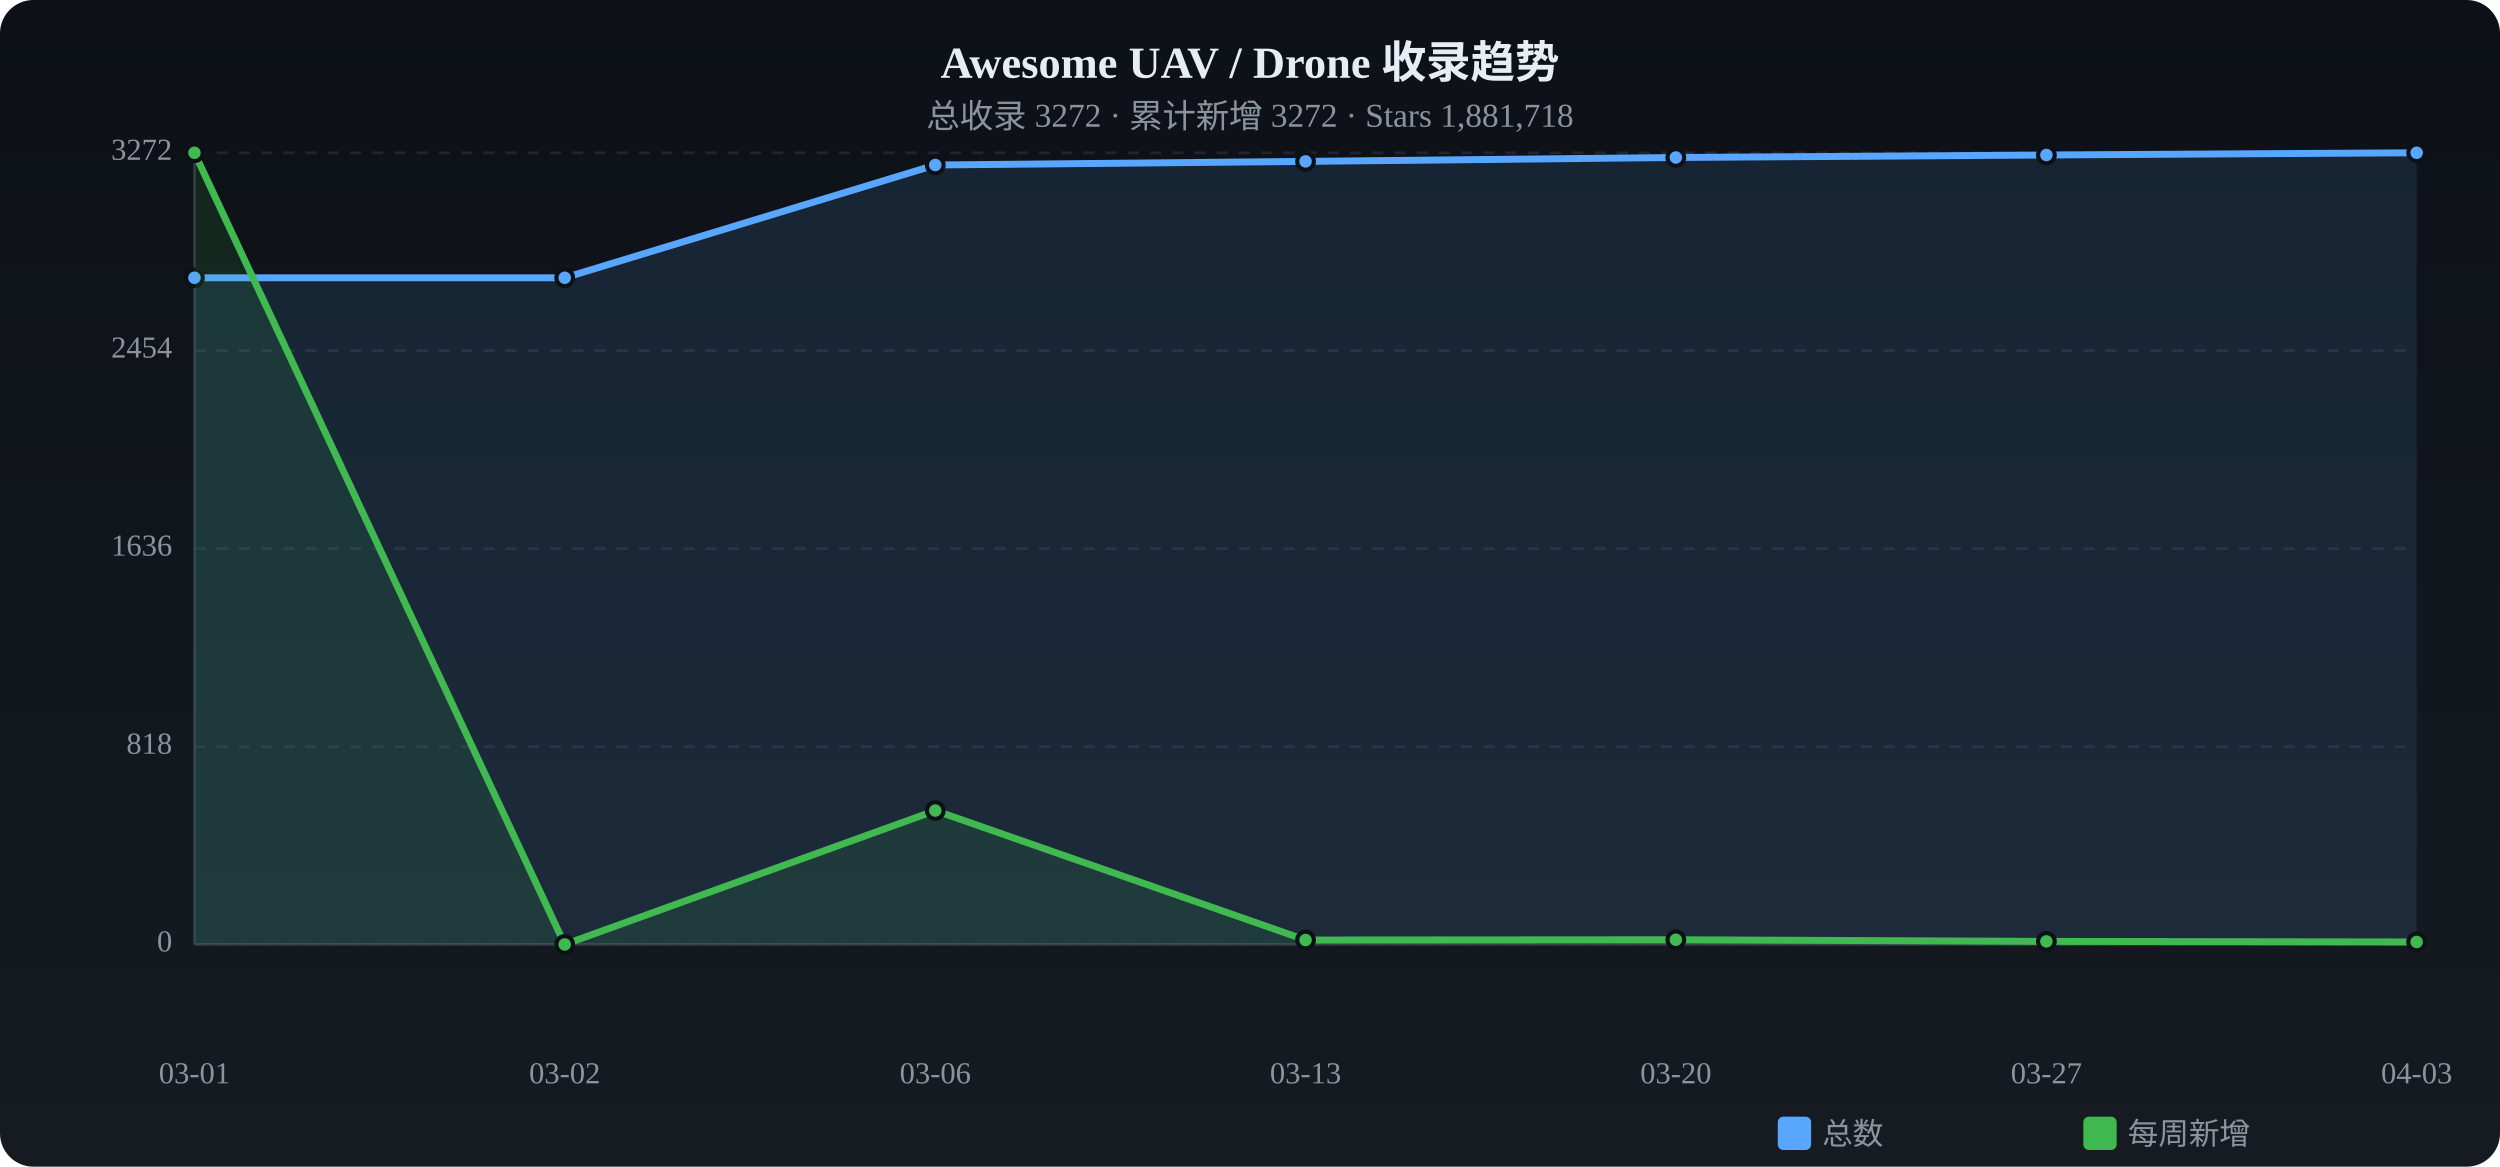
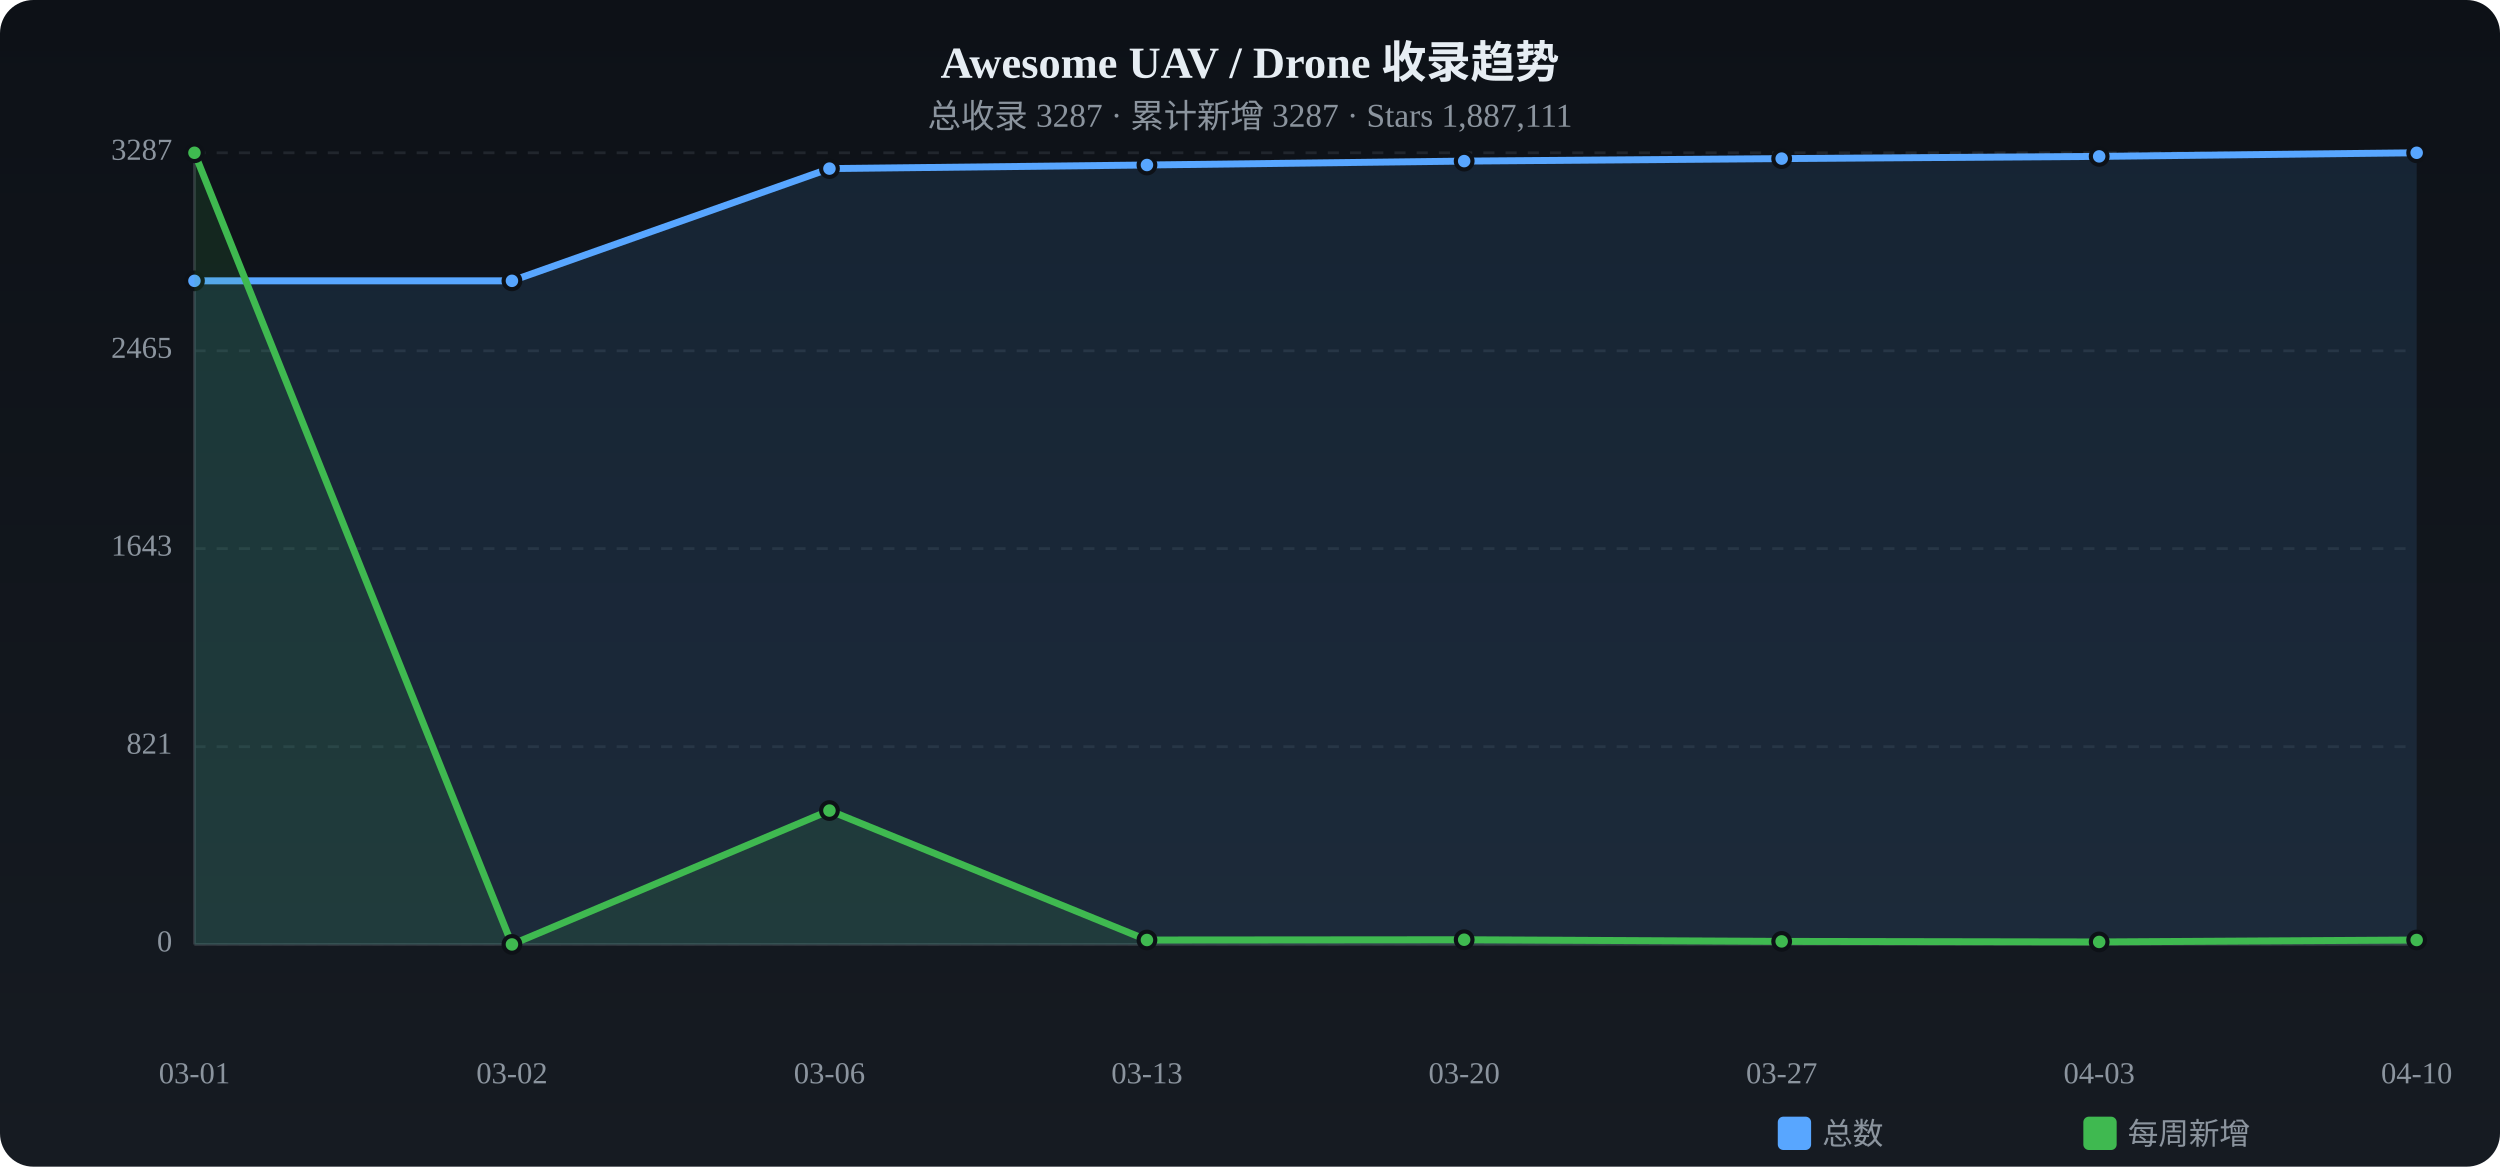
<svg xmlns="http://www.w3.org/2000/svg" viewBox="0 0 900 420" width="900" height="420">
  <defs>
    <linearGradient id="tbg" x1="0%" y1="0%" x2="0%" y2="100%">
      <stop offset="0%" stop-color="#0d1117" />
      <stop offset="100%" stop-color="#161b22" />
    </linearGradient>
  </defs>
  <rect width="900" height="420" rx="12" fill="url(#tbg)" />
  <text x="450.0" y="28" text-anchor="middle" fill="#e6edf3" font-size="16" font-weight="bold">Awesome UAV / Drone 收录趋势</text>
-   <text x="450.0" y="46" text-anchor="middle" fill="#8b949e" font-size="12">总收录 3272 · 累计新增 3272 · Stars 1,881,718</text>
+   <text x="450.0" y="46" text-anchor="middle" fill="#8b949e" font-size="12">总收录 3287 · 累计新增 3287 · Stars 1,887,111</text>
  <text x="62" y="340.0" text-anchor="end" fill="#8b949e" font-size="11" dominant-baseline="middle">0</text>
  <line x1="70" y1="340.0" x2="870" y2="340.0" stroke="#21262d" stroke-dasharray="4 4" />
-   <text x="62" y="268.8" text-anchor="end" fill="#8b949e" font-size="11" dominant-baseline="middle">818</text>
+   <text x="62" y="268.8" text-anchor="end" fill="#8b949e" font-size="11" dominant-baseline="middle">821</text>
  <line x1="70" y1="268.8" x2="870" y2="268.8" stroke="#21262d" stroke-dasharray="4 4" />
-   <text x="62" y="197.5" text-anchor="end" fill="#8b949e" font-size="11" dominant-baseline="middle">1636</text>
+   <text x="62" y="197.5" text-anchor="end" fill="#8b949e" font-size="11" dominant-baseline="middle">1643</text>
  <line x1="70" y1="197.5" x2="870" y2="197.5" stroke="#21262d" stroke-dasharray="4 4" />
-   <text x="62" y="126.2" text-anchor="end" fill="#8b949e" font-size="11" dominant-baseline="middle">2454</text>
-   <line x1="70" y1="126.2" x2="870" y2="126.2" stroke="#21262d" stroke-dasharray="4 4" />
-   <text x="62" y="55.0" text-anchor="end" fill="#8b949e" font-size="11" dominant-baseline="middle">3272</text>
+   <text x="62" y="126.3" text-anchor="end" fill="#8b949e" font-size="11" dominant-baseline="middle">2465</text>
+   <line x1="70" y1="126.3" x2="870" y2="126.3" stroke="#21262d" stroke-dasharray="4 4" />
+   <text x="62" y="55.0" text-anchor="end" fill="#8b949e" font-size="11" dominant-baseline="middle">3287</text>
  <line x1="70" y1="55.0" x2="870" y2="55.0" stroke="#21262d" stroke-dasharray="4 4" />
  <line x1="70" y1="55" x2="70" y2="340" stroke="#30363d" />
  <line x1="70" y1="340" x2="870" y2="340" stroke="#30363d" />
-   <path d="M70.0,100.0 L203.3,100.0 L336.7,59.4 L470.0,58.1 L603.3,56.7 L736.7,55.8 L870.0,55.0 L870.0,340 L70.0,340 Z" fill="#58a6ff" opacity="0.12" />
-   <polyline points="70.0,100.0 203.3,100.0 336.7,59.4 470.0,58.1 603.3,56.7 736.7,55.8 870.0,55.0" fill="none" stroke="#58a6ff" stroke-width="2.5" stroke-linecap="round" stroke-linejoin="round" />
-   <circle cx="70.0" cy="100.0" r="3" fill="#58a6ff" stroke="#0d1117" stroke-width="1.5" />
-   <circle cx="203.3" cy="100.0" r="3" fill="#58a6ff" stroke="#0d1117" stroke-width="1.5" />
-   <circle cx="336.7" cy="59.4" r="3" fill="#58a6ff" stroke="#0d1117" stroke-width="1.5" />
-   <circle cx="470.0" cy="58.1" r="3" fill="#58a6ff" stroke="#0d1117" stroke-width="1.5" />
-   <circle cx="603.3" cy="56.7" r="3" fill="#58a6ff" stroke="#0d1117" stroke-width="1.5" />
-   <circle cx="736.7" cy="55.8" r="3" fill="#58a6ff" stroke="#0d1117" stroke-width="1.5" />
+   <path d="M70.0,101.1 L184.3,101.1 L298.6,60.7 L412.9,59.4 L527.1,58.0 L641.4,57.1 L755.7,56.3 L870.0,55.0 L870.0,340 L70.0,340 Z" fill="#58a6ff" opacity="0.12" />
+   <polyline points="70.0,101.1 184.3,101.1 298.6,60.7 412.9,59.4 527.1,58.0 641.4,57.1 755.7,56.3 870.0,55.0" fill="none" stroke="#58a6ff" stroke-width="2.5" stroke-linecap="round" stroke-linejoin="round" />
+   <circle cx="70.0" cy="101.1" r="3" fill="#58a6ff" stroke="#0d1117" stroke-width="1.5" />
+   <circle cx="184.3" cy="101.1" r="3" fill="#58a6ff" stroke="#0d1117" stroke-width="1.5" />
+   <circle cx="298.6" cy="60.7" r="3" fill="#58a6ff" stroke="#0d1117" stroke-width="1.5" />
+   <circle cx="412.9" cy="59.4" r="3" fill="#58a6ff" stroke="#0d1117" stroke-width="1.5" />
+   <circle cx="527.1" cy="58.0" r="3" fill="#58a6ff" stroke="#0d1117" stroke-width="1.5" />
+   <circle cx="641.4" cy="57.1" r="3" fill="#58a6ff" stroke="#0d1117" stroke-width="1.5" />
+   <circle cx="755.7" cy="56.3" r="3" fill="#58a6ff" stroke="#0d1117" stroke-width="1.5" />
  <circle cx="870.0" cy="55.0" r="3" fill="#58a6ff" stroke="#0d1117" stroke-width="1.5" />
-   <path d="M70.0,55.0 L203.3,340.0 L336.7,291.8 L470.0,338.4 L603.3,338.3 L736.7,338.9 L870.0,339.1 L870.0,340 L70.0,340 Z" fill="#3fb950" opacity="0.12" />
-   <polyline points="70.0,55.0 203.3,340.0 336.7,291.8 470.0,338.4 603.3,338.3 736.7,338.9 870.0,339.1" fill="none" stroke="#3fb950" stroke-width="2.5" stroke-linecap="round" stroke-linejoin="round" />
+   <path d="M70.0,55.0 L184.3,340.0 L298.6,291.8 L412.9,338.4 L527.1,338.3 L641.4,338.9 L755.7,339.1 L870.0,338.4 L870.0,340 L70.0,340 Z" fill="#3fb950" opacity="0.12" />
+   <polyline points="70.0,55.0 184.3,340.0 298.6,291.8 412.9,338.4 527.1,338.3 641.4,338.9 755.7,339.1 870.0,338.4" fill="none" stroke="#3fb950" stroke-width="2.5" stroke-linecap="round" stroke-linejoin="round" />
  <circle cx="70.0" cy="55.0" r="3" fill="#3fb950" stroke="#0d1117" stroke-width="1.5" />
-   <circle cx="203.3" cy="340.0" r="3" fill="#3fb950" stroke="#0d1117" stroke-width="1.5" />
-   <circle cx="336.7" cy="291.8" r="3" fill="#3fb950" stroke="#0d1117" stroke-width="1.5" />
-   <circle cx="470.0" cy="338.4" r="3" fill="#3fb950" stroke="#0d1117" stroke-width="1.5" />
-   <circle cx="603.3" cy="338.3" r="3" fill="#3fb950" stroke="#0d1117" stroke-width="1.5" />
-   <circle cx="736.7" cy="338.9" r="3" fill="#3fb950" stroke="#0d1117" stroke-width="1.5" />
-   <circle cx="870.0" cy="339.1" r="3" fill="#3fb950" stroke="#0d1117" stroke-width="1.5" />
+   <circle cx="184.3" cy="340.0" r="3" fill="#3fb950" stroke="#0d1117" stroke-width="1.5" />
+   <circle cx="298.6" cy="291.8" r="3" fill="#3fb950" stroke="#0d1117" stroke-width="1.5" />
+   <circle cx="412.9" cy="338.4" r="3" fill="#3fb950" stroke="#0d1117" stroke-width="1.5" />
+   <circle cx="527.1" cy="338.3" r="3" fill="#3fb950" stroke="#0d1117" stroke-width="1.5" />
+   <circle cx="641.4" cy="338.9" r="3" fill="#3fb950" stroke="#0d1117" stroke-width="1.5" />
+   <circle cx="755.7" cy="339.1" r="3" fill="#3fb950" stroke="#0d1117" stroke-width="1.5" />
+   <circle cx="870.0" cy="338.4" r="3" fill="#3fb950" stroke="#0d1117" stroke-width="1.5" />
  <text x="70.0" y="390" text-anchor="middle" fill="#8b949e" font-size="11">03-01</text>
-   <text x="203.3" y="390" text-anchor="middle" fill="#8b949e" font-size="11">03-02</text>
-   <text x="336.7" y="390" text-anchor="middle" fill="#8b949e" font-size="11">03-06</text>
-   <text x="470.0" y="390" text-anchor="middle" fill="#8b949e" font-size="11">03-13</text>
-   <text x="603.3" y="390" text-anchor="middle" fill="#8b949e" font-size="11">03-20</text>
-   <text x="736.7" y="390" text-anchor="middle" fill="#8b949e" font-size="11">03-27</text>
-   <text x="870.0" y="390" text-anchor="middle" fill="#8b949e" font-size="11">04-03</text>
+   <text x="184.3" y="390" text-anchor="middle" fill="#8b949e" font-size="11">03-02</text>
+   <text x="298.6" y="390" text-anchor="middle" fill="#8b949e" font-size="11">03-06</text>
+   <text x="412.9" y="390" text-anchor="middle" fill="#8b949e" font-size="11">03-13</text>
+   <text x="527.1" y="390" text-anchor="middle" fill="#8b949e" font-size="11">03-20</text>
+   <text x="641.4" y="390" text-anchor="middle" fill="#8b949e" font-size="11">03-27</text>
+   <text x="755.7" y="390" text-anchor="middle" fill="#8b949e" font-size="11">04-03</text>
+   <text x="870.0" y="390" text-anchor="middle" fill="#8b949e" font-size="11">04-10</text>
  <rect x="640" y="402" width="12" height="12" rx="2" fill="#58a6ff" />
  <text x="656" y="412" fill="#8b949e" font-size="11">总数</text>
  <rect x="750" y="402" width="12" height="12" rx="2" fill="#3fb950" />
  <text x="766" y="412" fill="#8b949e" font-size="11">每周新增</text>
</svg>
